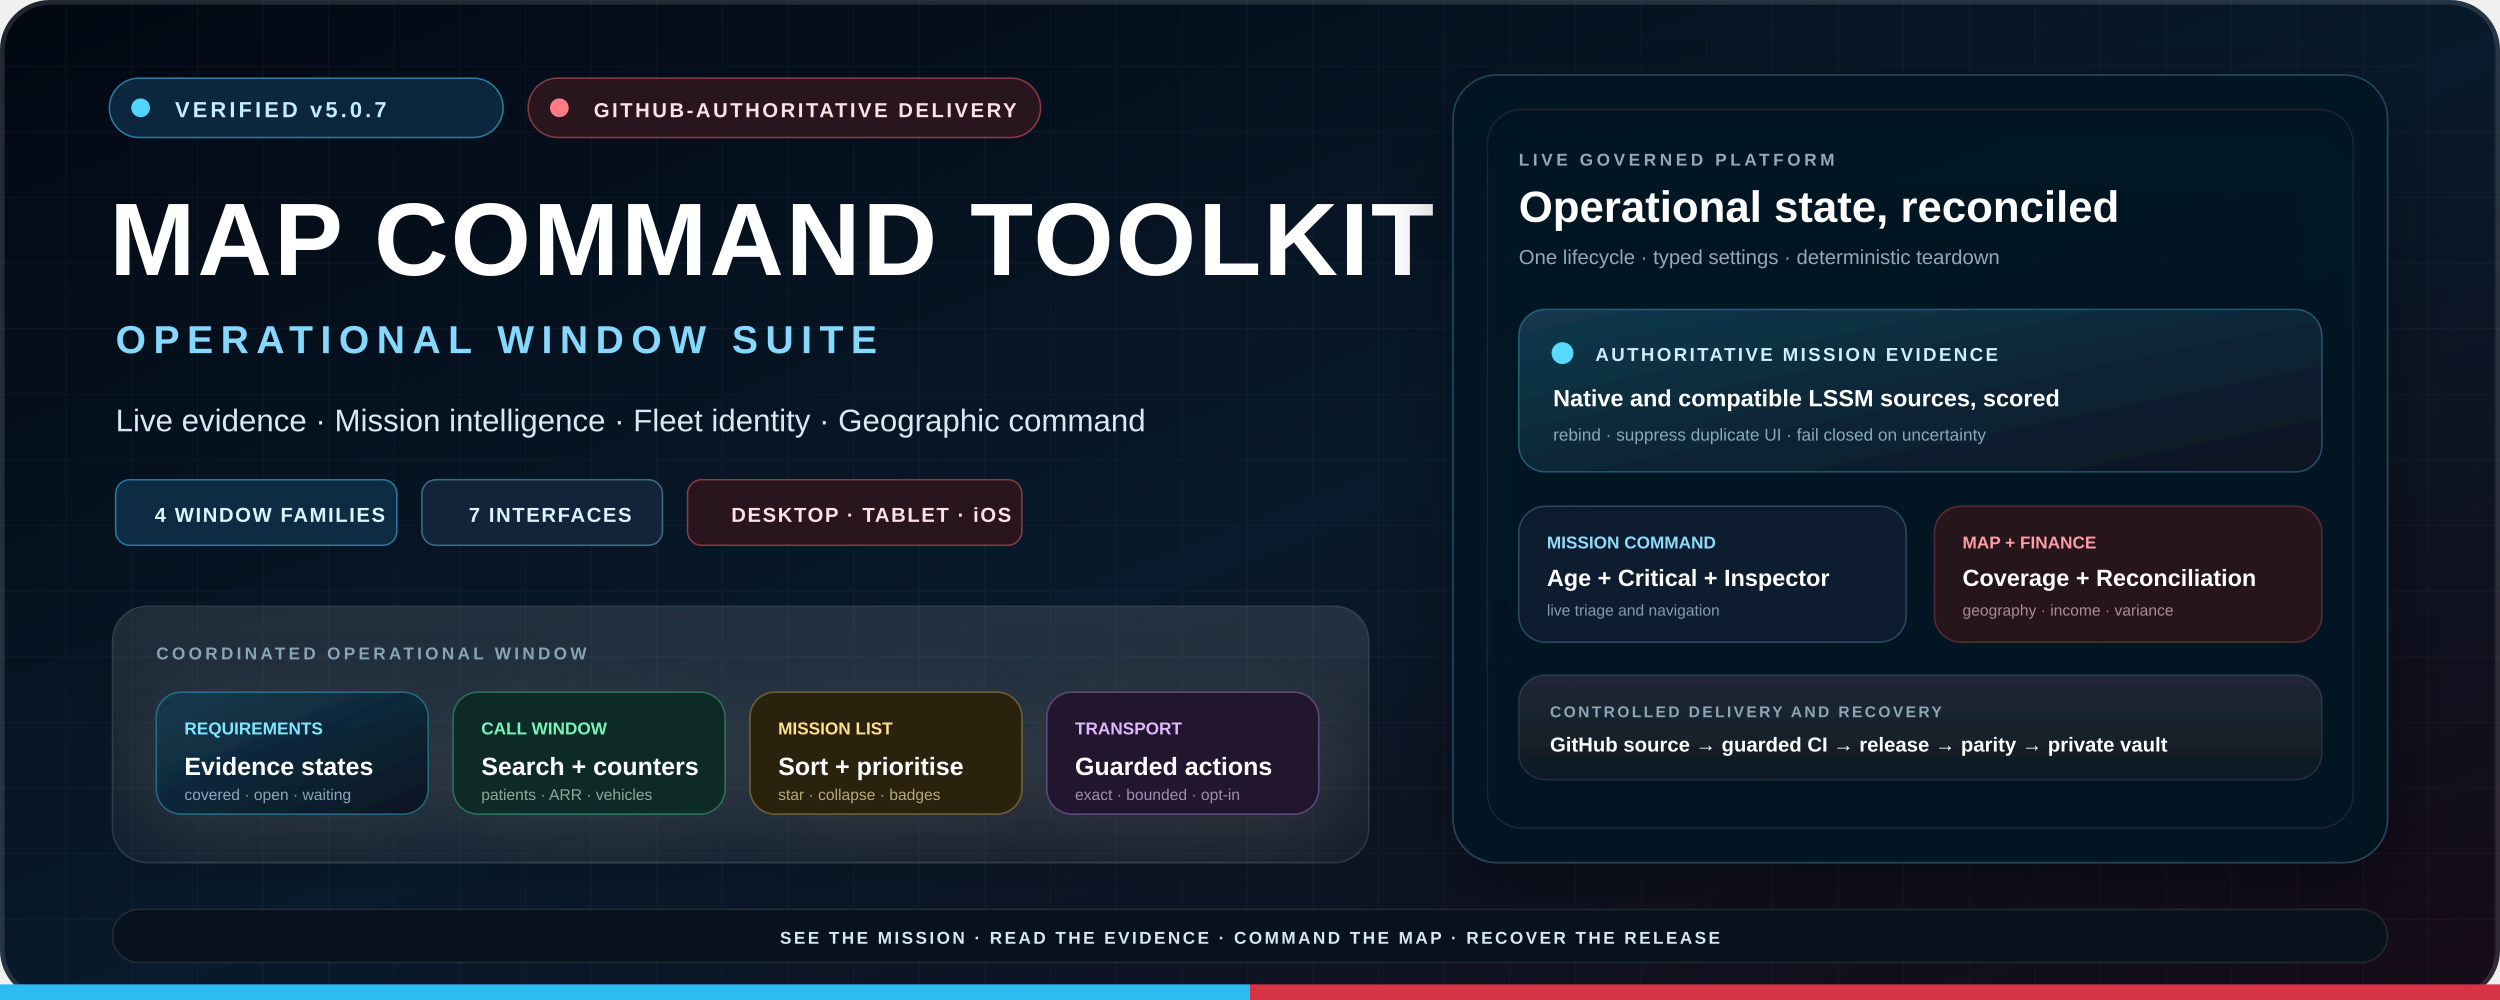
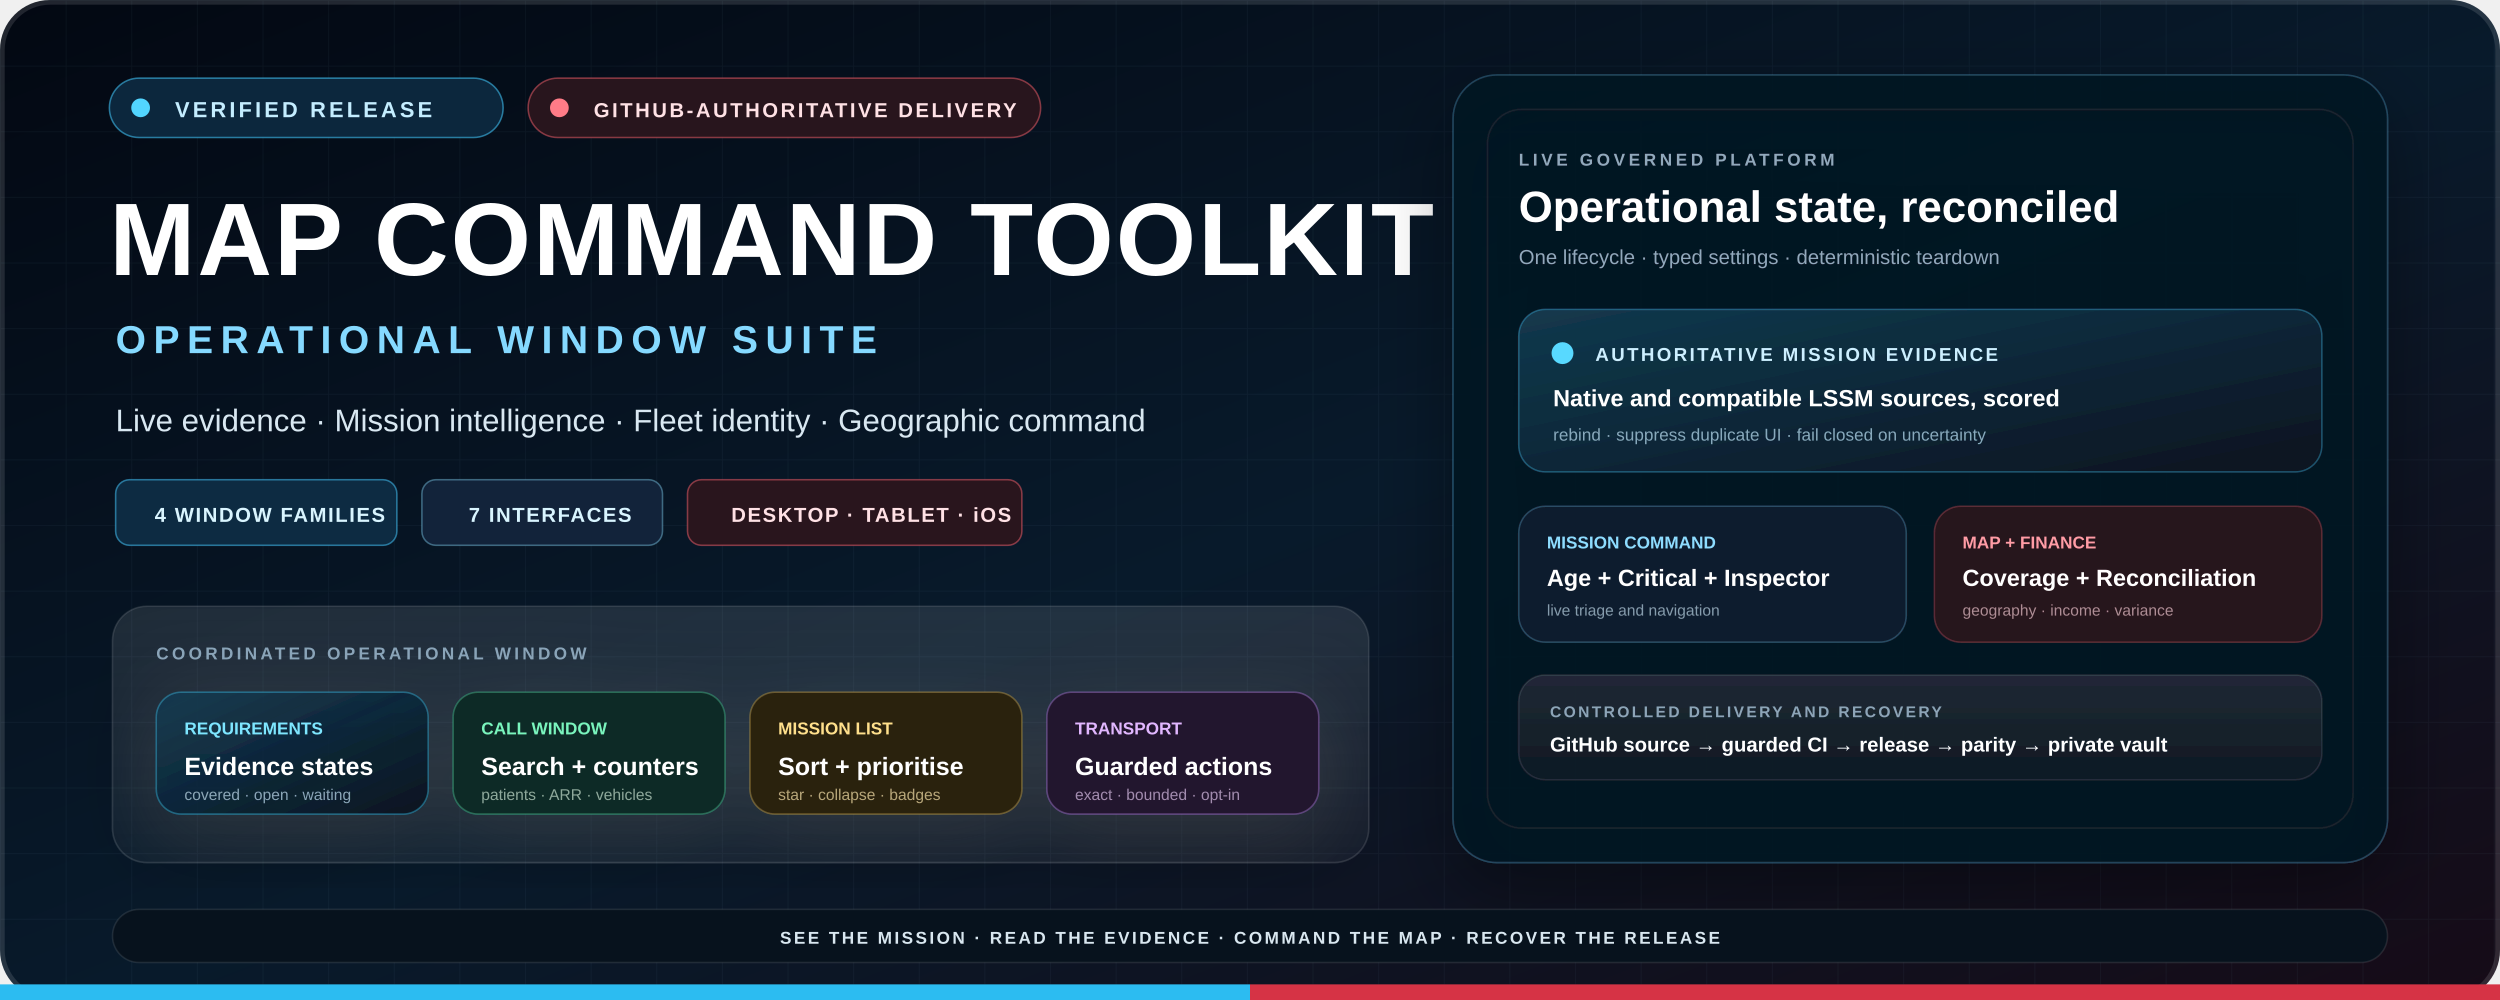
<svg xmlns="http://www.w3.org/2000/svg" width="1600" height="640" viewBox="0 0 1600 640" role="img" aria-labelledby="title desc">
  <defs>
    <linearGradient id="bg" x1="0" y1="0" x2="1" y2="1">
      <stop offset="0" stop-color="#030812" />
      <stop offset="0.52" stop-color="#081a2b" />
      <stop offset="1" stop-color="#160b17" />
    </linearGradient>
    <linearGradient id="edge" x1="0" y1="0" x2="1" y2="0">
      <stop offset="0" stop-color="#43dcff" />
      <stop offset="0.49" stop-color="#7de8ff" />
      <stop offset="0.51" stop-color="#ff7b87" />
      <stop offset="1" stop-color="#d63345" />
    </linearGradient>
    <linearGradient id="panel" x1="0" y1="0" x2="1" y2="1">
      <stop offset="0" stop-color="#143e55" stop-opacity="0.86" />
      <stop offset="1" stop-color="#07131f" stop-opacity="0.96" />
    </linearGradient>
    <linearGradient id="glass" x1="0" y1="0" x2="0" y2="1">
      <stop offset="0" stop-color="#ffffff" stop-opacity="0.10" />
      <stop offset="1" stop-color="#ffffff" stop-opacity="0.025" />
    </linearGradient>
    <pattern id="grid" width="42" height="42" patternUnits="userSpaceOnUse">
      <path d="M42 0H0V42" fill="none" stroke="#b9eaff" stroke-opacity="0.045" />
    </pattern>
    <filter id="shadow">
      <feDropShadow dx="0" dy="18" stdDeviation="24" flood-color="#000000" flood-opacity="0.42" />
    </filter>
  </defs>
  <rect width="1600" height="640" rx="32" fill="url(#bg)" />
  <rect width="1600" height="640" rx="32" fill="url(#grid)" />
  <rect x="1.5" y="1.5" width="1597" height="637" rx="30.5" fill="none" stroke="#ffffff" stroke-opacity="0.12" stroke-width="3" />
  <g font-family="Segoe UI,Arial,sans-serif">
    <g transform="translate(70 50)">
      <rect width="252" height="38" rx="19" fill="#0c273d" stroke="#43caff" stroke-opacity="0.55" />
      <circle cx="20" cy="19" r="6" fill="#52d5ff" />
-       <text x="42" y="25" fill="#c4edff" font-size="14" font-weight="800" letter-spacing="2">VERIFIED v5.0.7</text>
+       <text x="42" y="25" fill="#c4edff" font-size="14" font-weight="800" letter-spacing="2">VERIFIED RELEASE</text>
    </g>
    <g transform="translate(338 50)">
      <rect width="328" height="38" rx="19" fill="#28151d" stroke="#ef5d69" stroke-opacity="0.52" />
      <circle cx="20" cy="19" r="6" fill="#ff7b87" />
      <text x="42" y="25" fill="#ffe1e5" font-size="13" font-weight="800" letter-spacing="1.6">GITHUB-AUTHORITATIVE DELIVERY</text>
    </g>
    <text x="70" y="176" fill="#ffffff" font-size="66" font-weight="900" letter-spacing="1.4">MAP COMMAND TOOLKIT</text>
    <text x="74" y="226" fill="#85d9ff" font-size="25" font-weight="750" letter-spacing="4.8">OPERATIONAL WINDOW SUITE</text>
    <text x="74" y="276" fill="#d9e8f2" font-size="20">Live evidence · Mission intelligence · Fleet identity · Geographic command</text>
    <g transform="translate(74 307)" font-size="13" font-weight="800" letter-spacing="1">
      <rect width="180" height="42" rx="9" fill="#0d2b42" stroke="#45cbff" stroke-opacity="0.52" />
      <text x="25" y="27" fill="#d9f5ff">4 WINDOW FAMILIES</text>
      <rect x="196" width="154" height="42" rx="9" fill="#12233a" stroke="#8bdfff" stroke-opacity="0.40" />
      <text x="226" y="27" fill="#d9f5ff">7 INTERFACES</text>
      <rect x="366" width="214" height="42" rx="9" fill="#29151d" stroke="#ef5d69" stroke-opacity="0.52" />
      <text x="394" y="27" fill="#ffe1e5">DESKTOP · TABLET · iOS</text>
    </g>
    <g transform="translate(72 388)" filter="url(#shadow)">
      <rect width="804" height="164" rx="22" fill="url(#glass)" stroke="#ffffff" stroke-opacity="0.12" />
      <text x="28" y="34" fill="#8aa4b8" font-size="11" font-weight="850" letter-spacing="2.1">COORDINATED OPERATIONAL WINDOW</text>
      <g transform="translate(28 55)">
        <rect width="174" height="78" rx="16" fill="url(#panel)" stroke="#43d5ff" stroke-opacity="0.36" />
        <text x="18" y="27" fill="#7ee6ff" font-size="11" font-weight="850">REQUIREMENTS</text>
        <text x="18" y="53" fill="#ffffff" font-size="16" font-weight="850">Evidence states</text>
        <text x="18" y="69" fill="#8ca6b8" font-size="10">covered · open · waiting</text>
      </g>
      <g transform="translate(218 55)">
        <rect width="174" height="78" rx="16" fill="#102b26" stroke="#58e9ad" stroke-opacity="0.34" />
        <text x="18" y="27" fill="#79f4bd" font-size="11" font-weight="850">CALL WINDOW</text>
        <text x="18" y="53" fill="#ffffff" font-size="16" font-weight="850">Search + counters</text>
        <text x="18" y="69" fill="#8ea99c" font-size="10">patients · ARR · vehicles</text>
      </g>
      <g transform="translate(408 55)">
        <rect width="174" height="78" rx="16" fill="#2b2311" stroke="#efc75c" stroke-opacity="0.34" />
        <text x="18" y="27" fill="#ffe08b" font-size="11" font-weight="850">MISSION LIST</text>
        <text x="18" y="53" fill="#ffffff" font-size="16" font-weight="850">Sort + prioritise</text>
        <text x="18" y="69" fill="#b8a779" font-size="10">star · collapse · badges</text>
      </g>
      <g transform="translate(598 55)">
        <rect width="174" height="78" rx="16" fill="#24172f" stroke="#cc91ff" stroke-opacity="0.34" />
        <text x="18" y="27" fill="#e1b7ff" font-size="11" font-weight="850">TRANSPORT</text>
        <text x="18" y="53" fill="#ffffff" font-size="16" font-weight="850">Guarded actions</text>
        <text x="18" y="69" fill="#a28caf" font-size="10">exact · bounded · opt-in</text>
      </g>
    </g>
    <g transform="translate(930 48)" filter="url(#shadow)">
      <rect width="598" height="504" rx="28" fill="#061321" fill-opacity="0.90" stroke="#6fd2ff" stroke-opacity="0.25" />
      <rect x="22" y="22" width="554" height="460" rx="22" fill="none" stroke="#ffffff" stroke-opacity="0.075" />
      <text x="42" y="58" fill="#91a9bc" font-size="11" font-weight="850" letter-spacing="2.3">LIVE GOVERNED PLATFORM</text>
      <text x="42" y="94" fill="#ffffff" font-size="28" font-weight="900">Operational state, reconciled</text>
      <text x="42" y="121" fill="#91a9bc" font-size="13">One lifecycle · typed settings · deterministic teardown</text>
      <g transform="translate(42 150)">
        <rect width="514" height="104" rx="17" fill="url(#panel)" stroke="#4bcfff" stroke-opacity="0.34" />
        <circle cx="28" cy="28" r="7" fill="#58d9ff" />
        <text x="49" y="33" fill="#ccefff" font-size="12" font-weight="850" letter-spacing="1.5">AUTHORITATIVE MISSION EVIDENCE</text>
        <text x="22" y="62" fill="#ffffff" font-size="15" font-weight="800">Native and compatible LSSM sources, scored</text>
        <text x="22" y="84" fill="#88a9bc" font-size="11">rebind · suppress duplicate UI · fail closed on uncertainty</text>
      </g>
      <g transform="translate(42 276)">
        <rect width="248" height="87" rx="17" fill="#101d2e" stroke="#75cfff" stroke-opacity="0.27" />
        <text x="18" y="27" fill="#8ddcff" font-size="11" font-weight="850">MISSION COMMAND</text>
        <text x="18" y="51" fill="#ffffff" font-size="15" font-weight="800">Age + Critical + Inspector</text>
        <text x="18" y="70" fill="#859cad" font-size="10">live triage and navigation</text>
      </g>
      <g transform="translate(308 276)">
        <rect width="248" height="87" rx="17" fill="#28141b" stroke="#ef6572" stroke-opacity="0.30" />
        <text x="18" y="27" fill="#ff9ca5" font-size="11" font-weight="850">MAP + FINANCE</text>
        <text x="18" y="51" fill="#ffffff" font-size="15" font-weight="800">Coverage + Reconciliation</text>
        <text x="18" y="70" fill="#ad8e95" font-size="10">geography · income · variance</text>
      </g>
      <g transform="translate(42 384)">
        <rect width="514" height="67" rx="17" fill="url(#glass)" stroke="#ffffff" stroke-opacity="0.11" />
        <text x="20" y="27" fill="#8da5b7" font-size="10" font-weight="850" letter-spacing="1.5">CONTROLLED DELIVERY AND RECOVERY</text>
        <text x="20" y="49" fill="#ffffff" font-size="13" font-weight="800">GitHub source → guarded CI → release → parity → private vault</text>
      </g>
    </g>
    <g transform="translate(72 582)">
      <rect width="1456" height="34" rx="17" fill="#07121d" stroke="#ffffff" stroke-opacity="0.10" />
      <text x="728" y="22" text-anchor="middle" fill="#d9e7f0" font-size="11" font-weight="850" letter-spacing="1.55">SEE THE MISSION · READ THE EVIDENCE · COMMAND THE MAP · RECOVER THE RELEASE</text>
    </g>
  </g>
  <rect y="630" width="800" height="10" fill="#2cbcf1" />
  <rect x="800" y="630" width="800" height="10" fill="#d63345" />
</svg>
